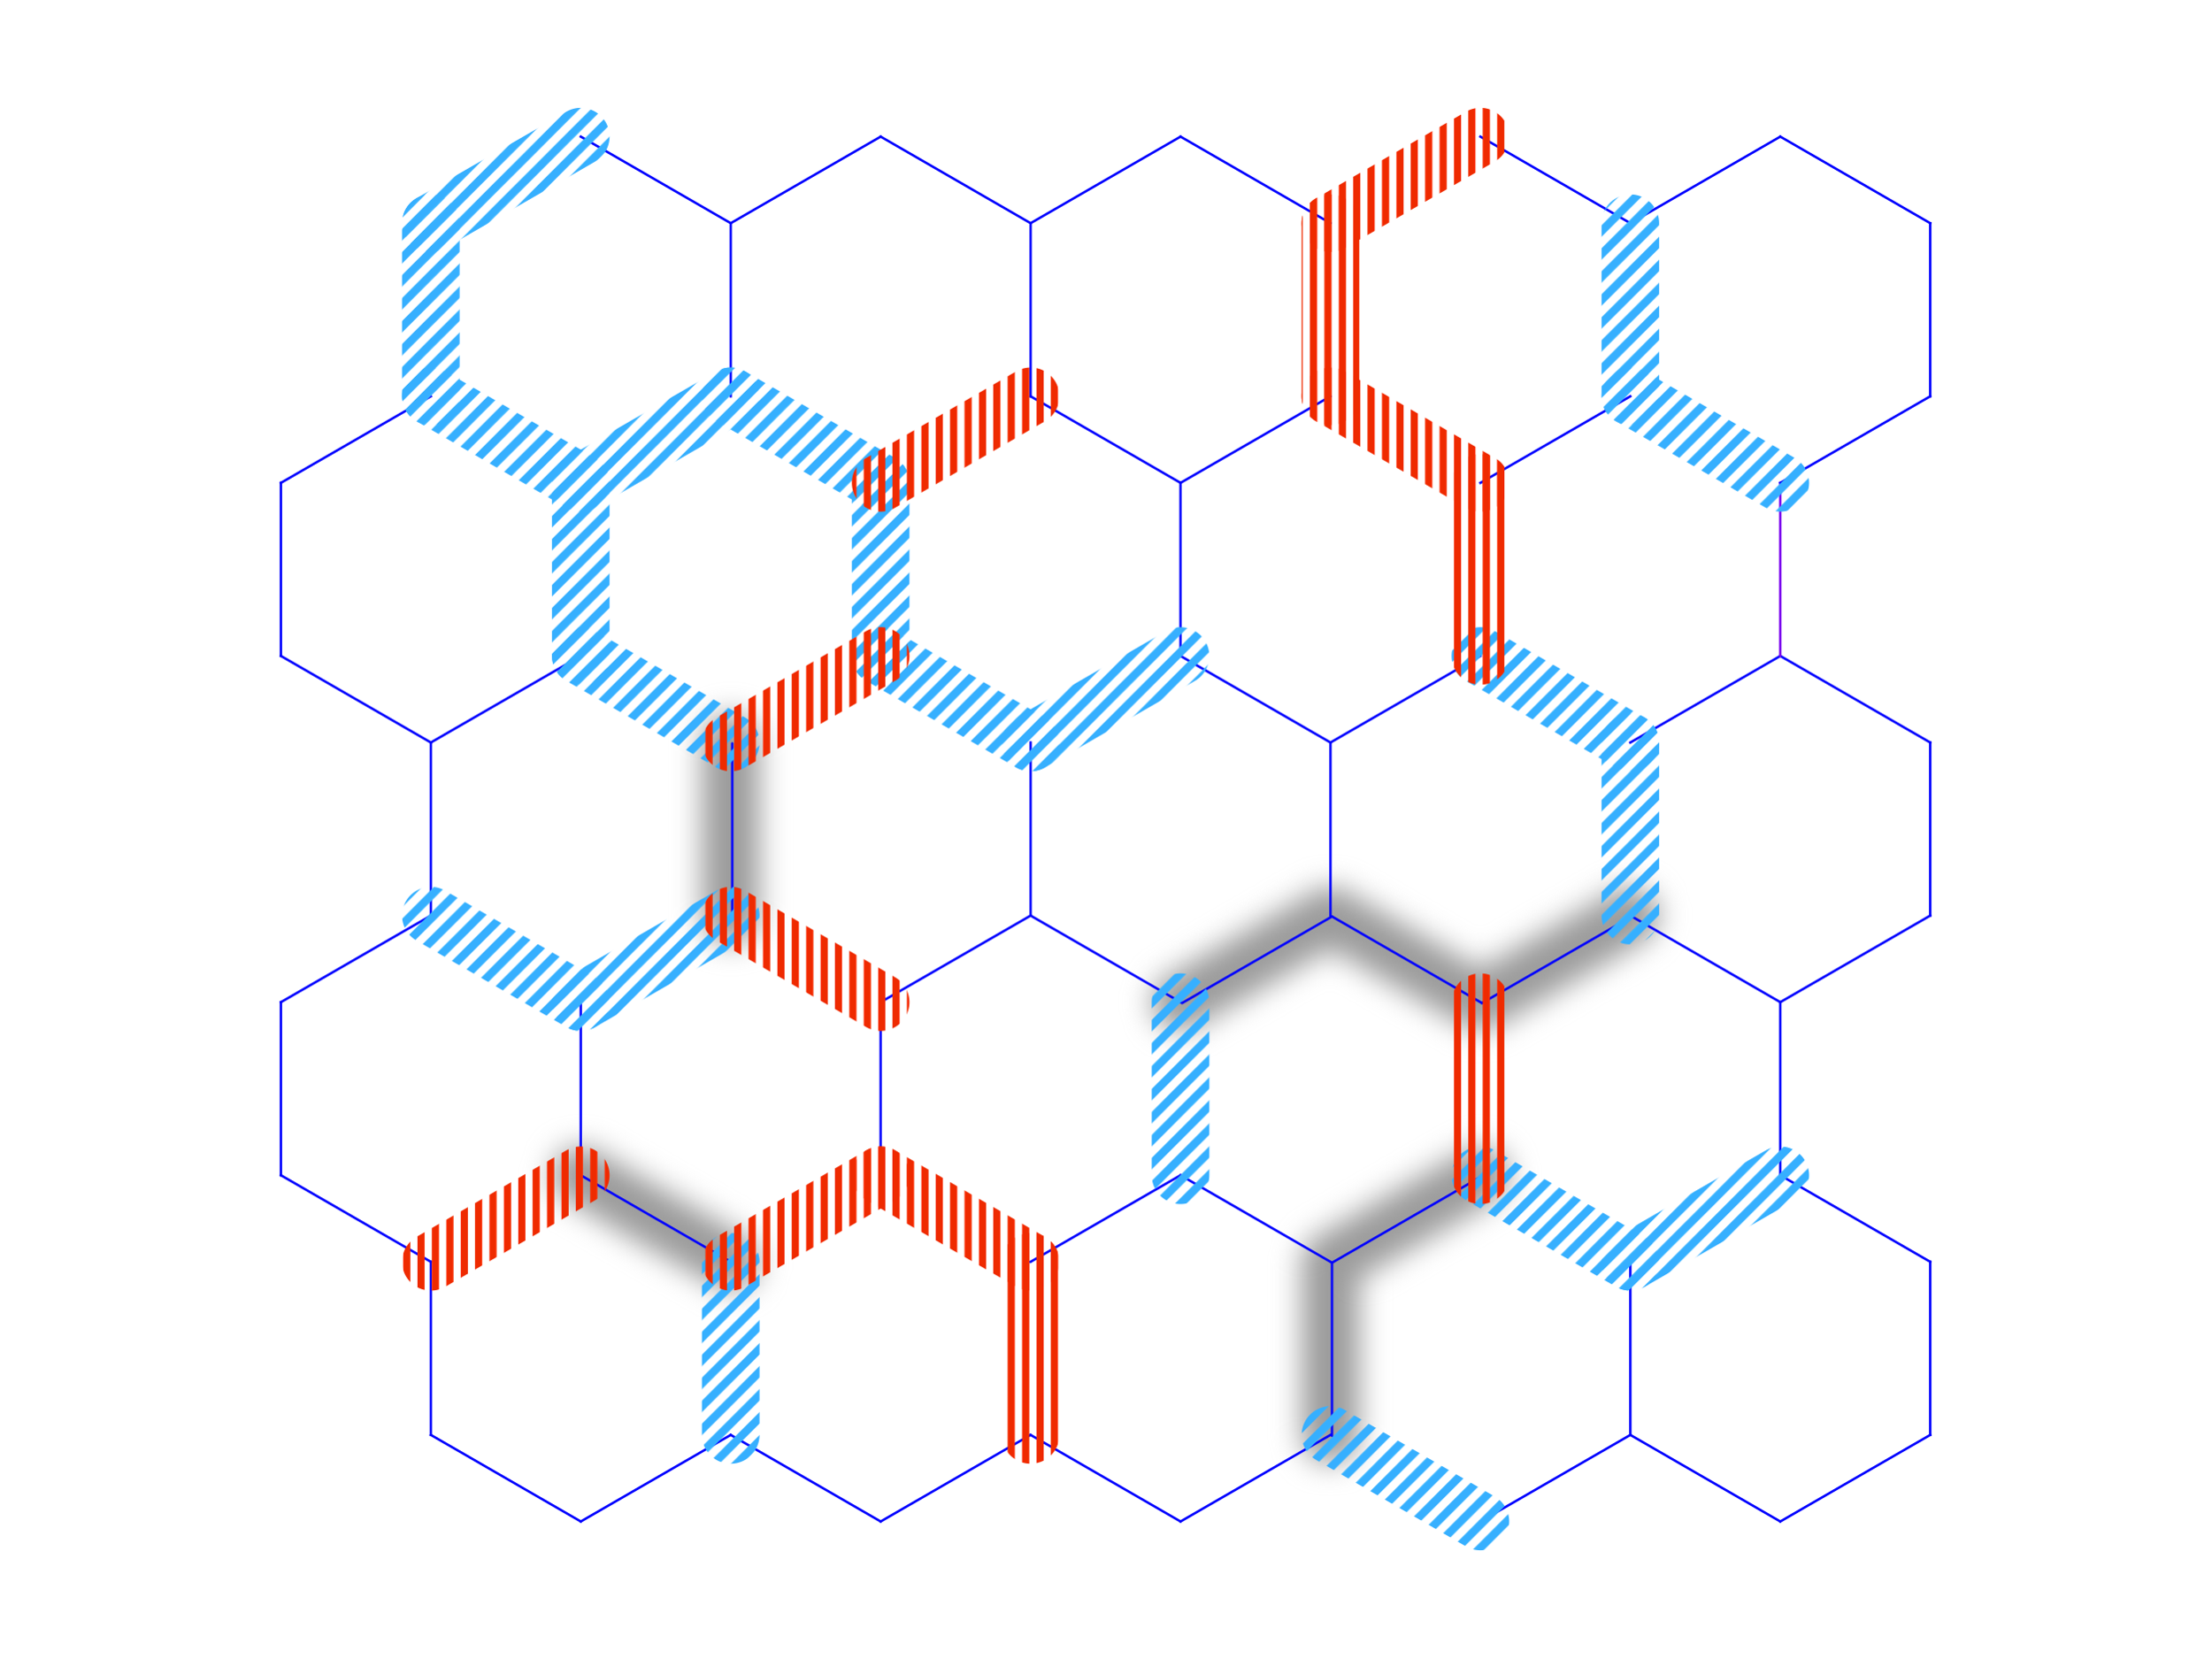
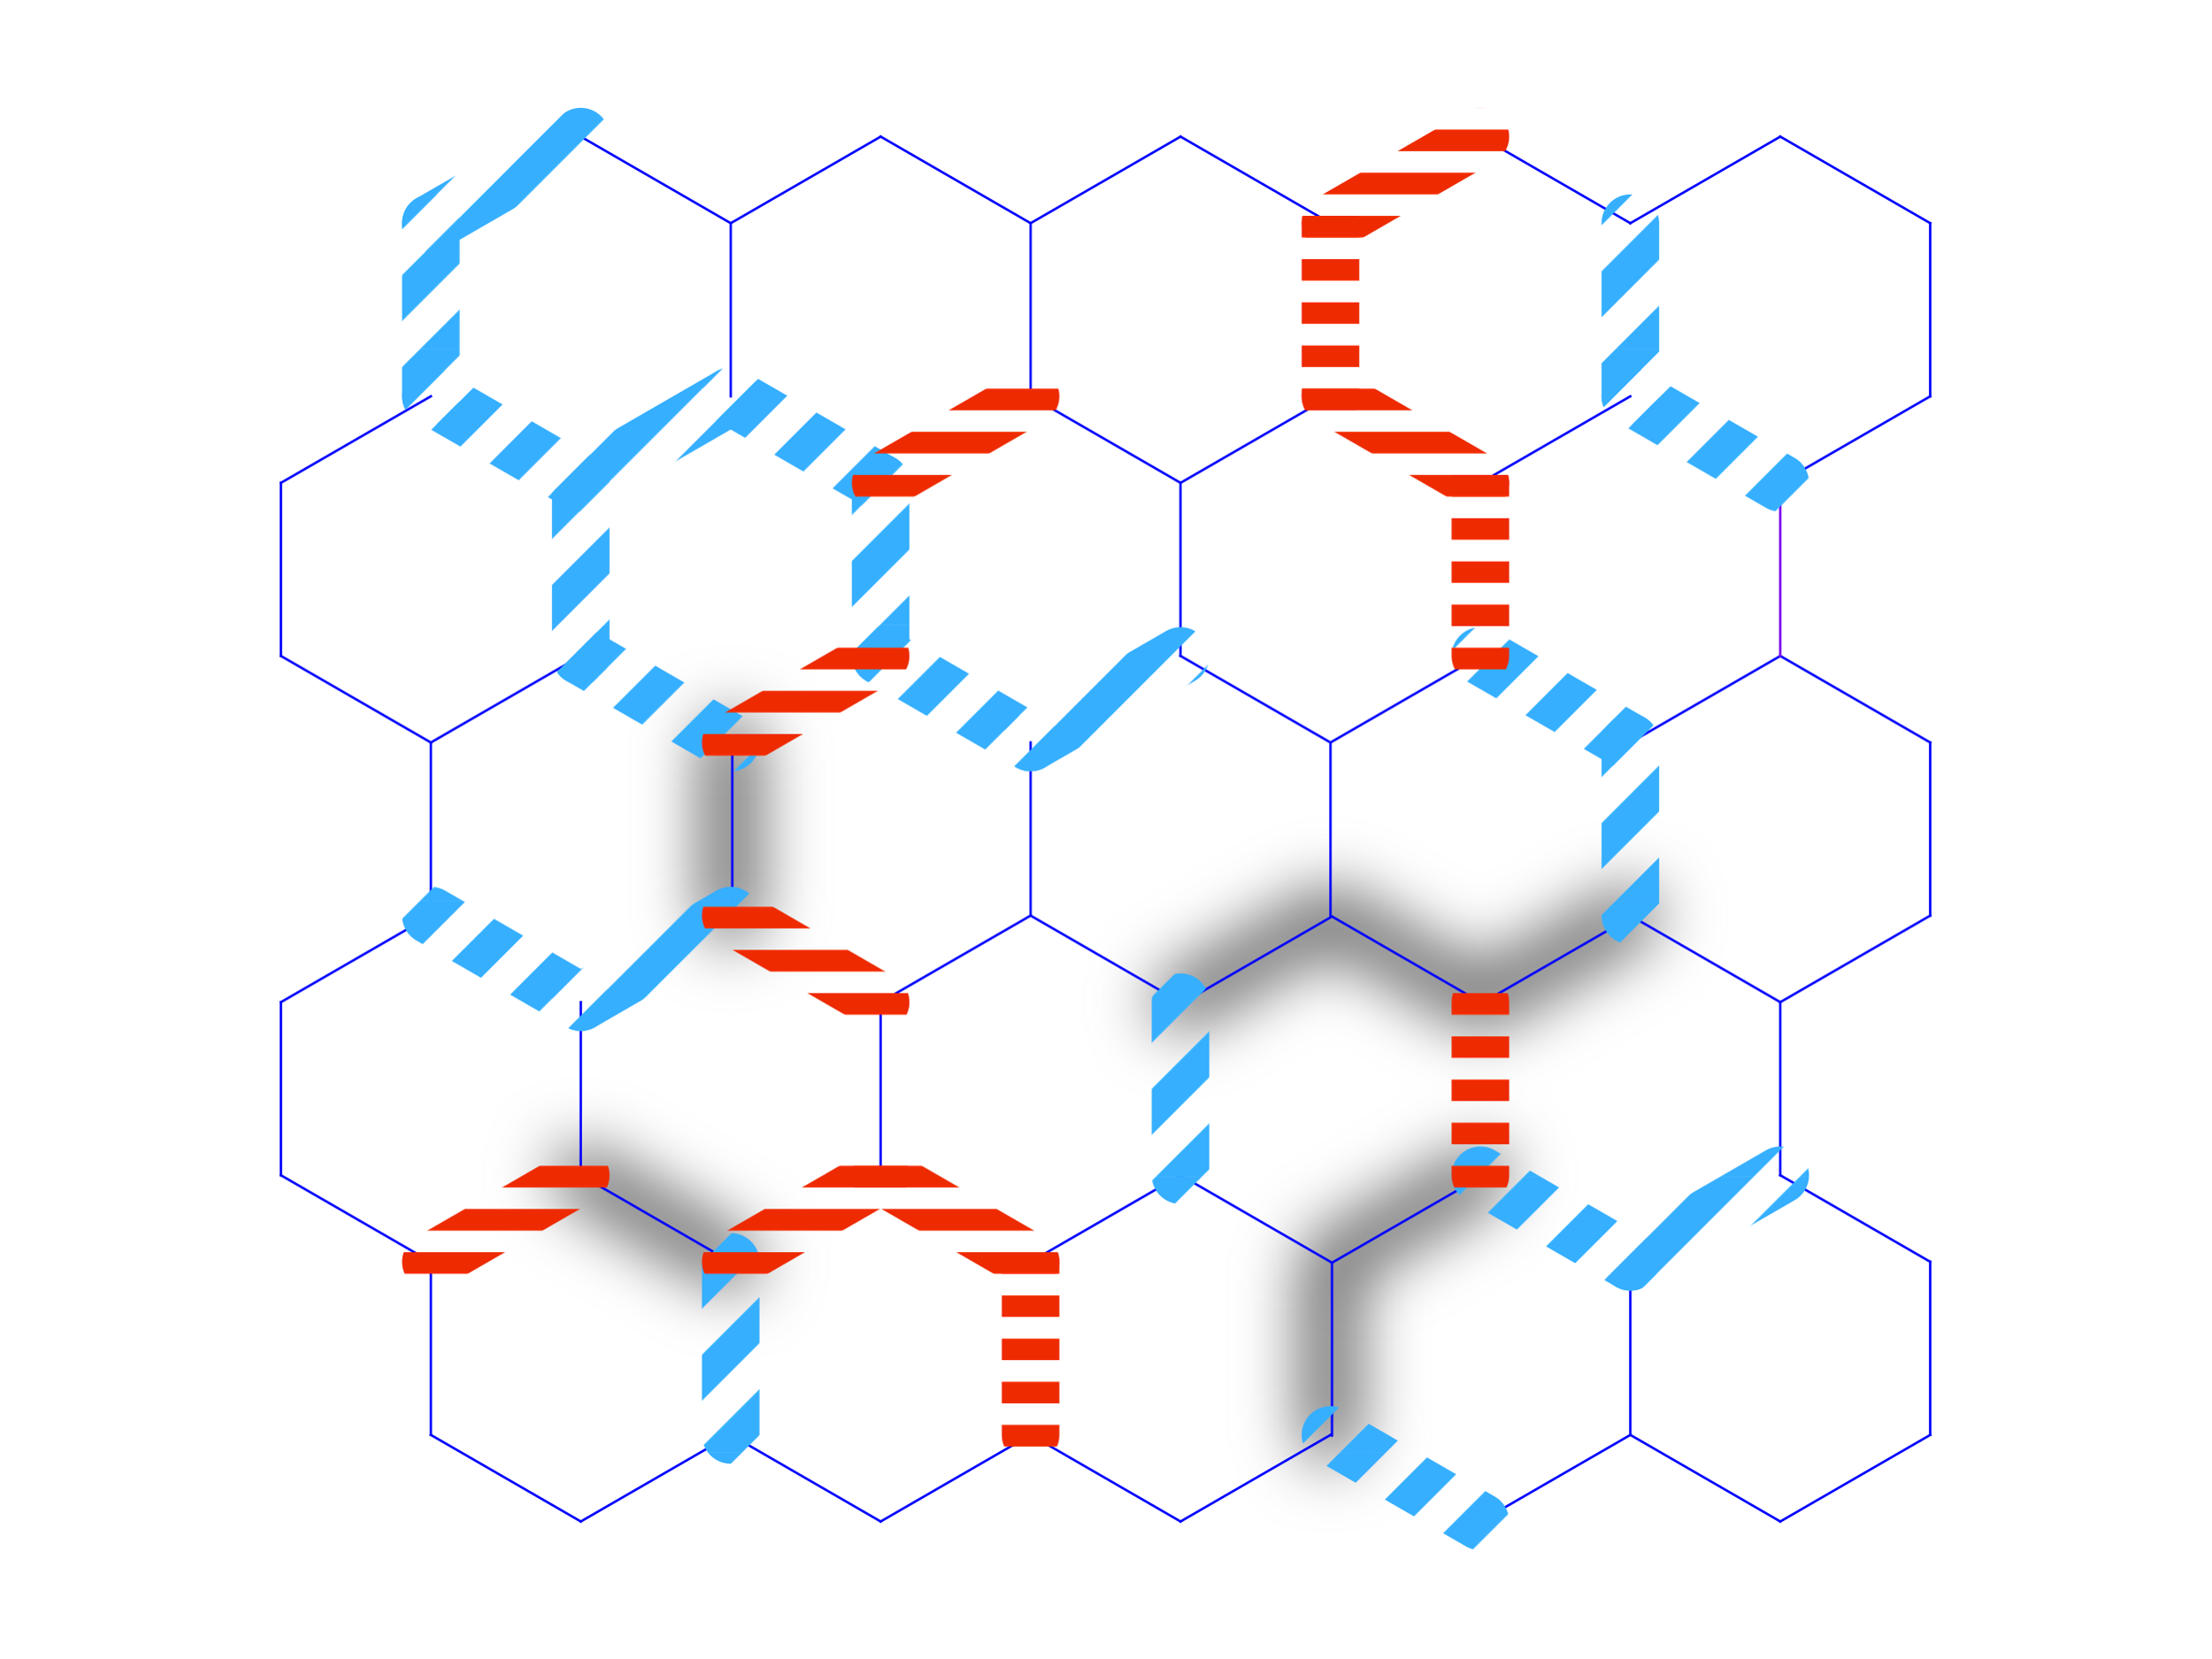
<svg xmlns="http://www.w3.org/2000/svg" xmlns:xlink="http://www.w3.org/1999/xlink" width="460.8pt" height="345.6pt" viewBox="0 0 460.8 345.6" version="1.1" id="svg97">
  <defs id="defs1">
-     <pattern xlink:href="#Strips1_1" preserveAspectRatio="xMidYMid" id="pattern188" patternTransform="scale(1.5)" x="0" y="0" />
+     <pattern xlink:href="#Strips1_1" preserveAspectRatio="xMidYMid" id="pattern188" patternTransform="matrix(0,4.5,-4.5,0,0,0)" x="0" y="0" />
    <pattern patternUnits="userSpaceOnUse" width="2" height="10" patternTransform="translate(0,0) scale(2,2)" preserveAspectRatio="xMidYMid" id="Strips1_1" style="fill:#ee2b00">
      <rect style="stroke:none" x="0" y="-0.5" width="1" height="11" id="rect134" />
    </pattern>
-     <pattern xlink:href="#pattern162" preserveAspectRatio="xMidYMid" id="pattern185" patternTransform="matrix(0.05,0,0,0.05,-190.425,5.674916)" x="0" y="0" />
+     <pattern xlink:href="#pattern162" preserveAspectRatio="xMidYMid" id="pattern185" patternTransform="matrix(0.2,0,0,0.2,-190.425,5.674916)" x="0" y="0" />
    <pattern xlink:href="#pattern162" preserveAspectRatio="xMidYMid" id="pattern163" patternTransform="matrix(0.0731908,0,0,0.0731908,-142.8187,4.256187)" />
    <marker style="overflow:visible" id="DartArrow" refX="0" refY="0" orient="auto-start-reverse" markerWidth="1" markerHeight="1" viewBox="0 0 1 1" preserveAspectRatio="xMidYMid">
      <path style="fill:context-stroke;fill-rule:evenodd;stroke:none" d="M 0,0 5,-5 -12.5,0 5,5 Z" transform="scale(-0.5)" id="path102" />
    </marker>
    <marker style="overflow:visible" id="marker101" refX="0" refY="0" orient="auto-start-reverse" markerWidth="1" markerHeight="1" viewBox="0 0 1 1" preserveAspectRatio="xMidYMid">
      <path transform="scale(0.5)" style="fill:context-fill;fill-rule:evenodd;stroke:context-stroke;stroke-width:2" d="M 5.77,0 -2.88,5 V -5 Z" id="path101" />
    </marker>
    <marker style="overflow:visible" id="ColoredTriangle" refX="0" refY="0" orient="auto-start-reverse" markerWidth="1" markerHeight="1" viewBox="0 0 1 1" preserveAspectRatio="xMidYMid">
      <path transform="scale(0.5)" style="fill:context-fill;fill-rule:evenodd;stroke:context-stroke;stroke-width:2" d="M 5.77,0 -2.88,5 V -5 Z" id="path100" />
    </marker>
    <marker style="overflow:visible" id="ArrowTriangleStylized" refX="0" refY="0" orient="auto-start-reverse" markerWidth="1" markerHeight="1" viewBox="0 0 1 1" preserveAspectRatio="xMidYMid">
      <path transform="scale(0.5)" style="fill:context-stroke;fill-rule:evenodd;stroke:context-stroke;stroke-width:1pt" d="m 6,0 c -3,1 -7,3 -9,5 0,0 0,-4 2,-5 -2,-1 -2,-5 -2,-5 2,2 6,4 9,5 z" id="path99" />
    </marker>
    <marker style="overflow:visible" id="Legs" refX="0" refY="0" orient="auto-start-reverse" markerWidth="1" markerHeight="1" viewBox="0 0 1 1" preserveAspectRatio="xMidYMid">
      <g transform="scale(-0.7)" id="g41">
        <g transform="matrix(0,-1,-1,0,20.70862,21.31391)" id="g39">
          <path style="fill:none;fill-opacity:0.75;fill-rule:evenodd;stroke:context-stroke;stroke-width:1pt" d="m 21.221,20.675 c -6.91,4.721 -2.455,6.607 -5.841,13.443" id="path1" />
          <path style="fill:none;fill-opacity:0.75;fill-rule:evenodd;stroke:context-stroke;stroke-width:1pt" d="m 21.398,20.548 c -1.361,8.348 3.536,8.77 4.505,13.825" id="path2" />
        </g>
        <path style="fill:context-stroke;fill-rule:evenodd;stroke-width:1pt" d="m -14.09,-6.732 -0.922,4.043 3.963,-1.223 z" id="path87" />
        <path style="fill:context-stroke;fill-rule:evenodd;stroke-width:1pt" d="m -15.216,4.557 1.874,3.7 2.267,-3.473 z" id="path98" />
      </g>
    </marker>
    <style type="text/css" id="style1">*{stroke-linejoin: round; stroke-linecap: butt}</style>
    <clipPath id="pdbf9a2d3a2-9">
      <rect x="41.351" y="14.04" width="378.098" height="317.52" id="rect97-4" />
    </clipPath>
    <clipPath id="clipPath1">
      <rect x="41.351" y="14.04" width="378.098" height="317.52" id="rect1" />
    </clipPath>
    <clipPath id="clipPath2">
      <rect x="41.351" y="14.04" width="378.098" height="317.52" id="rect2" />
    </clipPath>
    <clipPath id="clipPath3">
      <rect x="41.351" y="14.04" width="378.098" height="317.52" id="rect3" />
    </clipPath>
    <clipPath id="clipPath4">
      <rect x="41.351" y="14.04" width="378.098" height="317.52" id="rect4" />
    </clipPath>
    <clipPath id="clipPath5">
      <rect x="41.351" y="14.04" width="378.098" height="317.52" id="rect5" />
    </clipPath>
    <clipPath id="clipPath6">
      <rect x="41.351" y="14.04" width="378.098" height="317.52" id="rect6" />
    </clipPath>
    <pattern patternUnits="userSpaceOnUse" width="287.529" height="287.529" patternTransform="translate(-190.425,5.674916)" preserveAspectRatio="xMidYMid" id="pattern162" style="fill:#36afff">
      <path id="rect160" style="stroke:none;stroke-width:0.5;stroke-linecap:round" d="m 11.35,34.995 h 35.941 l -35.941,35.941 z m 71.882,35.941 H 47.291 l 35.941,-35.941 z m 0,-35.941 h 35.941 l -35.941,35.941 z m 71.882,35.941 h -35.941 l 35.941,-35.941 z m 0,-35.941 h 35.941 l -35.941,35.941 z m 71.882,35.941 h -35.941 l 35.941,-35.941 z M 47.291,106.878 H 11.35 L 47.291,70.936 Z m 0,-35.941 H 83.232 L 47.291,106.878 Z M 119.173,106.878 H 83.232 L 119.173,70.936 Z m 0,-35.941 h 35.941 L 119.173,106.878 Z m 71.882,35.941 h -35.941 l 35.941,-35.941 z m 0,-35.941 h 35.941 L 191.056,106.878 Z M 11.35,106.878 h 35.941 l -35.941,35.941 z m 71.882,35.941 H 47.291 L 83.232,106.878 Z m 0,-35.941 h 35.941 l -35.941,35.941 z m 71.882,35.941 h -35.941 l 35.941,-35.941 z m 0,-35.941 h 35.941 l -35.941,35.941 z m 71.882,35.941 H 191.056 L 226.997,106.878 Z M 47.291,178.76 H 11.35 l 35.941,-35.941 z m 0,-35.941 h 35.941 l -35.941,35.941 z m 71.882,35.941 H 83.232 l 35.941,-35.941 z m 0,-35.941 h 35.941 l -35.941,35.941 z m 71.882,35.941 h -35.941 l 35.941,-35.941 z m 0,-35.941 h 35.941 l -35.941,35.941 z M 11.35,178.76 h 35.941 l -35.941,35.941 z m 71.882,35.941 H 47.291 l 35.941,-35.941 z m 0,-35.941 h 35.941 l -35.941,35.941 z m 71.882,35.941 h -35.941 l 35.941,-35.941 z m 0,-35.941 h 35.941 l -35.941,35.941 z m 71.882,35.941 h -35.941 l 35.941,-35.941 z M 47.291,250.642 H 11.35 l 35.941,-35.941 z m 0,-35.941 h 35.941 l -35.941,35.941 z m 71.882,35.941 H 83.232 l 35.941,-35.941 z m 0,-35.941 h 35.941 l -35.941,35.941 z m 71.882,35.941 h -35.941 l 35.941,-35.941 z m 0,-35.941 h 35.941 l -35.941,35.941 z" transform="matrix(1.333333,0,0,1.333333,-15.13311,-46.66042)" />
    </pattern>
-     <filter style="color-interpolation-filters:sRGB" id="filter188" x="-0.06" y="-0.09" width="1.119" height="1.181">
-       <feGaussianBlur stdDeviation="2.941" id="feGaussianBlur188" />
+     <filter style="color-interpolation-filters:sRGB" id="filter188" x="-0.1" y="-0.152" width="1.2" height="1.303">
+       <feGaussianBlur stdDeviation="6.617" id="feGaussianBlur188" />
    </filter>
  </defs>
  <defs id="defs97">
    <clipPath id="pdbf9a2d3a2">
      <rect x="41.351" y="14.04" width="378.098" height="317.52" id="rect97" />
    </clipPath>
  </defs>
  <g id="layer2" style="stroke:#f500b3;stroke-opacity:0.171">
-     <g id="g188" style="filter:url(#filter188);stroke:#9b9b9b;stroke-opacity:1">
-       <path d="M 277.272,299.086 V 263.005" clip-path="url(#pdbf9a2d3a2)" style="fill:none;stroke:#9b9b9b;stroke-width:12;stroke-linecap:round;stroke-dasharray:none;stroke-opacity:1" id="path16" />
-       <path d="M 152.281,263.005 121.033,244.964" clip-path="url(#pdbf9a2d3a2)" style="fill:none;stroke:#9b9b9b;stroke-width:12;stroke-linecap:round;stroke-dasharray:none;stroke-opacity:1" id="path20" />
-       <path d="m 277.272,263.005 31.248,-18.041" clip-path="url(#pdbf9a2d3a2)" style="fill:none;stroke:#9b9b9b;stroke-width:12;stroke-linecap:round;stroke-dasharray:none;stroke-opacity:1" id="path28" />
-       <path d="m 246.024,208.882 31.248,-18.041" clip-path="url(#pdbf9a2d3a2)" style="fill:#000000;fill-opacity:1;stroke:#9b9b9b;stroke-width:12;stroke-linecap:round;stroke-dasharray:none;stroke-opacity:1" id="path39" />
-       <path d="M 308.519,208.882 339.767,190.841" clip-path="url(#pdbf9a2d3a2)" style="fill:#000000;fill-opacity:1;stroke:#9b9b9b;stroke-width:12;stroke-linecap:round;stroke-dasharray:none;stroke-opacity:1" id="path40" />
-       <path d="M 308.519,208.882 277.272,190.841" clip-path="url(#pdbf9a2d3a2)" style="fill:#000000;fill-opacity:1;stroke:#9b9b9b;stroke-width:12;stroke-linecap:round;stroke-dasharray:none;stroke-opacity:1" id="path45" />
-       <path d="M 152.281,190.841 V 154.759" clip-path="url(#pdbf9a2d3a2)" style="fill:none;stroke:#9b9b9b;stroke-width:12;stroke-linecap:round;stroke-dasharray:none;stroke-opacity:1" id="path48" />
+     <g id="g188" style="filter:url(#filter188);stroke:#686868;stroke-opacity:1">
+       <path d="M 277.272,299.086 V 263.005" clip-path="url(#pdbf9a2d3a2)" style="fill:none;stroke:#686868;stroke-width:12;stroke-linecap:round;stroke-dasharray:none;stroke-opacity:1" id="path16" />
+       <path d="M 152.281,263.005 121.033,244.964" clip-path="url(#pdbf9a2d3a2)" style="fill:none;stroke:#686868;stroke-width:12;stroke-linecap:round;stroke-dasharray:none;stroke-opacity:1" id="path20" />
+       <path d="m 277.272,263.005 31.248,-18.041" clip-path="url(#pdbf9a2d3a2)" style="fill:none;stroke:#686868;stroke-width:12;stroke-linecap:round;stroke-dasharray:none;stroke-opacity:1" id="path28" />
+       <path d="m 246.024,208.882 31.248,-18.041" clip-path="url(#pdbf9a2d3a2)" style="fill:#000000;fill-opacity:1;stroke:#686868;stroke-width:12;stroke-linecap:round;stroke-dasharray:none;stroke-opacity:1" id="path39" />
+       <path d="M 308.519,208.882 339.767,190.841" clip-path="url(#pdbf9a2d3a2)" style="fill:#000000;fill-opacity:1;stroke:#686868;stroke-width:12;stroke-linecap:round;stroke-dasharray:none;stroke-opacity:1" id="path40" />
+       <path d="M 308.519,208.882 277.272,190.841" clip-path="url(#pdbf9a2d3a2)" style="fill:#000000;fill-opacity:1;stroke:#686868;stroke-width:12;stroke-linecap:round;stroke-dasharray:none;stroke-opacity:1" id="path45" />
+       <path d="M 152.281,190.841 V 154.759" clip-path="url(#pdbf9a2d3a2)" style="fill:none;stroke:#686868;stroke-width:12;stroke-linecap:round;stroke-dasharray:none;stroke-opacity:1" id="path48" />
    </g>
  </g>
  <g id="layer7">
    <g id="line2d_2">
      <path d="M 121.033 317.127  L 152.281 299.086  " clip-path="url(#pdbf9a2d3a2)" style="fill: none; stroke: #0000ff; stroke-width: 0.5; stroke-linecap: square" id="path3" />
    </g>
    <g id="line2d_3">
      <path d="M 183.528 317.127  L 214.776 299.086  " clip-path="url(#pdbf9a2d3a2)" style="fill: none; stroke: #0000ff; stroke-width: 0.5; stroke-linecap: square" id="path4" />
    </g>
    <g id="line2d_4">
      <path d="M 246.024 317.127  L 277.272 299.086  " clip-path="url(#pdbf9a2d3a2)" style="fill: none; stroke: #0000ff; stroke-width: 0.5; stroke-linecap: square" id="path5" />
    </g>
    <g id="line2d_5">
      <path d="M 308.519 317.127  L 339.767 299.086  " clip-path="url(#pdbf9a2d3a2)" style="fill: none; stroke: #0000ff; stroke-width: 0.5; stroke-linecap: square" id="path6" />
    </g>
    <g id="line2d_6">
      <path d="M 371.015 317.127  L 402.263 299.086  " clip-path="url(#pdbf9a2d3a2)" style="fill: none; stroke: #0000ff; stroke-width: 0.5; stroke-linecap: square" id="path7" />
    </g>
    <g id="line2d_7">
      <path d="M 121.033 317.127  L 89.785 299.086  " clip-path="url(#pdbf9a2d3a2)" style="fill: none; stroke: #0000ff; stroke-width: 0.5; stroke-linecap: square" id="path8" />
    </g>
    <g id="line2d_8">
      <path d="M 183.528 317.127  L 152.281 299.086  " clip-path="url(#pdbf9a2d3a2)" style="fill: none; stroke: #0000ff; stroke-width: 0.5; stroke-linecap: square" id="path9" />
    </g>
    <g id="line2d_9">
      <path d="M 246.024 317.127  L 214.776 299.086  " clip-path="url(#pdbf9a2d3a2)" style="fill: none; stroke: #0000ff; stroke-width: 0.5; stroke-linecap: square" id="path10" />
    </g>
    <g id="line2d_11">
      <path d="M 371.015 317.127  L 339.767 299.086  " clip-path="url(#pdbf9a2d3a2)" style="fill: none; stroke: #0000ff; stroke-width: 0.5; stroke-linecap: square" id="path12" />
    </g>
    <g id="line2d_12">
      <path d="M 89.785 299.086  L 89.785 263.005  " clip-path="url(#pdbf9a2d3a2)" style="fill: none; stroke: #0000ff; stroke-width: 0.5; stroke-linecap: square" id="path13" />
    </g>
    <g id="line2d_16">
      <path d="M 339.767 299.086  L 339.767 263.005  " clip-path="url(#pdbf9a2d3a2)" style="fill: none; stroke: #0000ff; stroke-width: 0.5; stroke-linecap: square" id="path17" />
    </g>
    <g id="line2d_17">
      <path d="M 402.263 299.086  L 402.263 263.005  " clip-path="url(#pdbf9a2d3a2)" style="fill: none; stroke: #0000ff; stroke-width: 0.5; stroke-linecap: square" id="path18" />
    </g>
    <g id="line2d_18">
      <path d="M 89.785 263.005  L 58.537 244.964  " clip-path="url(#pdbf9a2d3a2)" style="fill: none; stroke: #0000ff; stroke-width: 0.5; stroke-linecap: square" id="path19" />
    </g>
    <g id="line2d_21">
      <path d="M 277.272 263.005  L 246.024 244.964  " clip-path="url(#pdbf9a2d3a2)" style="fill: none; stroke: #0000ff; stroke-width: 0.5; stroke-linecap: square" id="path22" />
    </g>
    <g id="line2d_23">
      <path d="M 402.263 263.005  L 371.015 244.964  " clip-path="url(#pdbf9a2d3a2)" style="fill: none; stroke: #0000ff; stroke-width: 0.5; stroke-linecap: square" id="path24" />
    </g>
    <g id="line2d_26">
      <path d="M 214.776 263.005  L 246.024 244.964  " clip-path="url(#pdbf9a2d3a2)" style="fill: none; stroke: #0000ff; stroke-width: 0.5; stroke-linecap: square" id="path27" />
    </g>
    <g id="line2d_29">
      <path d="M 58.537 244.964  L 58.537 208.882  " clip-path="url(#pdbf9a2d3a2)" style="fill: none; stroke: #0000ff; stroke-width: 0.5; stroke-linecap: square" id="path30" />
    </g>
    <g id="line2d_30">
      <path d="M 121.033 244.964  L 121.033 208.882  " clip-path="url(#pdbf9a2d3a2)" style="fill: none; stroke: #0000ff; stroke-width: 0.5; stroke-linecap: square" id="path31" />
    </g>
    <g id="line2d_31">
      <path d="M 183.528 244.964  L 183.528 208.882  " clip-path="url(#pdbf9a2d3a2)" style="fill: none; stroke: #0000ff; stroke-width: 0.5; stroke-linecap: square" id="path32" />
    </g>
    <g id="line2d_34">
      <path d="M 371.015 244.964  L 371.015 208.882  " clip-path="url(#pdbf9a2d3a2)" style="fill: none; stroke: #0000ff; stroke-width: 0.5; stroke-linecap: square" id="path35" />
    </g>
    <g id="line2d_35">
      <path d="M 58.537 208.882  L 89.785 190.841  " clip-path="url(#pdbf9a2d3a2)" style="fill: none; stroke: #0000ff; stroke-width: 0.5; stroke-linecap: square" id="path36" />
    </g>
    <g id="line2d_37">
      <path d="M 183.528 208.882  L 214.776 190.841  " clip-path="url(#pdbf9a2d3a2)" style="fill: none; stroke: #0000ff; stroke-width: 0.5; stroke-linecap: square" id="path38" />
    </g>
    <g id="line2d_40">
      <path d="M 371.015 208.882  L 402.263 190.841  " clip-path="url(#pdbf9a2d3a2)" style="fill: none; stroke: #0000ff; stroke-width: 0.5; stroke-linecap: square" id="path41" />
    </g>
    <g id="line2d_43">
      <path d="M 246.024 208.882  L 214.776 190.841  " clip-path="url(#pdbf9a2d3a2)" style="fill: none; stroke: #0000ff; stroke-width: 0.5; stroke-linecap: square" id="path44" />
    </g>
    <g id="line2d_45">
      <path d="M 371.015,208.882 339.767,190.841" clip-path="url(#pdbf9a2d3a2)" style="fill:none;stroke:#0000ff;stroke-width:0.5;stroke-linecap:square" id="path46" />
    </g>
    <g id="line2d_46">
      <path d="M 89.785 190.841  L 89.785 154.759  " clip-path="url(#pdbf9a2d3a2)" style="fill: none; stroke: #0000ff; stroke-width: 0.5; stroke-linecap: square" id="path47" />
    </g>
    <g id="line2d_48">
      <path d="M 214.776 190.841  L 214.776 154.759  " clip-path="url(#pdbf9a2d3a2)" style="fill: none; stroke: #0000ff; stroke-width: 0.5; stroke-linecap: square" id="path49" />
    </g>
    <g id="line2d_49">
      <path d="M 277.272 190.841  L 277.272 154.759  " clip-path="url(#pdbf9a2d3a2)" style="fill: none; stroke: #0000ff; stroke-width: 0.5; stroke-linecap: square" id="path50" />
    </g>
    <g id="line2d_51">
      <path d="M 402.263 190.841  L 402.263 154.759  " clip-path="url(#pdbf9a2d3a2)" style="fill: none; stroke: #0000ff; stroke-width: 0.5; stroke-linecap: square" id="path52" />
    </g>
    <g id="line2d_52">
      <path d="M 89.785 154.759  L 58.537 136.718  " clip-path="url(#pdbf9a2d3a2)" style="fill: none; stroke: #0000ff; stroke-width: 0.5; stroke-linecap: square" id="path53" />
    </g>
    <g id="line2d_55">
      <path d="M 277.272 154.759  L 246.024 136.718  " clip-path="url(#pdbf9a2d3a2)" style="fill: none; stroke: #0000ff; stroke-width: 0.5; stroke-linecap: square" id="path56" />
    </g>
    <g id="line2d_57">
      <path d="M 402.263 154.759  L 371.015 136.718  " clip-path="url(#pdbf9a2d3a2)" style="fill: none; stroke: #0000ff; stroke-width: 0.5; stroke-linecap: square" id="path58" />
    </g>
    <g id="line2d_58">
      <path d="M 89.785 154.759  L 121.033 136.718  " clip-path="url(#pdbf9a2d3a2)" style="fill: none; stroke: #0000ff; stroke-width: 0.5; stroke-linecap: square" id="path59" />
    </g>
    <g id="line2d_61">
      <path d="M 277.272 154.759  L 308.519 136.718  " clip-path="url(#pdbf9a2d3a2)" style="fill: none; stroke: #0000ff; stroke-width: 0.5; stroke-linecap: square" id="path62" />
    </g>
    <g id="line2d_62">
      <path d="M 339.767 154.759  L 371.015 136.718  " clip-path="url(#pdbf9a2d3a2)" style="fill: none; stroke: #0000ff; stroke-width: 0.5; stroke-linecap: square" id="path63" />
    </g>
    <g id="line2d_63">
      <path d="M 58.537 136.718  L 58.537 100.636  " clip-path="url(#pdbf9a2d3a2)" style="fill: none; stroke: #0000ff; stroke-width: 0.5; stroke-linecap: square" id="path64" />
    </g>
    <g id="line2d_66">
      <path d="M 246.024 136.718  L 246.024 100.636  " clip-path="url(#pdbf9a2d3a2)" style="fill: none; stroke: #0000ff; stroke-width: 0.5; stroke-linecap: square" id="path67" />
    </g>
    <g id="line2d_68" style="stroke:#7a00ee;stroke-opacity:1">
      <path d="M 371.015 136.718  L 371.015 100.636  " clip-path="url(#pdbf9a2d3a2)" style="fill:none;stroke:#7a00ee;stroke-width:0.5;stroke-linecap:square;stroke-opacity:1" id="path69" />
    </g>
    <g id="line2d_69">
      <path d="M 58.537 100.636  L 89.785 82.595  " clip-path="url(#pdbf9a2d3a2)" style="fill: none; stroke: #0000ff; stroke-width: 0.5; stroke-linecap: square" id="path70" />
    </g>
    <g id="line2d_72">
      <path d="M 246.024 100.636  L 277.272 82.595  " clip-path="url(#pdbf9a2d3a2)" style="fill: none; stroke: #0000ff; stroke-width: 0.5; stroke-linecap: square" id="path73" />
    </g>
    <g id="line2d_73">
      <path d="M 308.519 100.636  L 339.767 82.595  " clip-path="url(#pdbf9a2d3a2)" style="fill: none; stroke: #0000ff; stroke-width: 0.5; stroke-linecap: square" id="path74" />
    </g>
    <g id="line2d_74">
      <path d="M 371.015 100.636  L 402.263 82.595  " clip-path="url(#pdbf9a2d3a2)" style="fill: none; stroke: #0000ff; stroke-width: 0.5; stroke-linecap: square" id="path75" />
    </g>
    <g id="line2d_77">
      <path d="M 246.024 100.636  L 214.776 82.595  " clip-path="url(#pdbf9a2d3a2)" style="fill: none; stroke: #0000ff; stroke-width: 0.5; stroke-linecap: square" id="path78" />
    </g>
    <g id="line2d_81">
      <path d="M 152.281 82.595  L 152.281 46.514  " clip-path="url(#pdbf9a2d3a2)" style="fill: none; stroke: #0000ff; stroke-width: 0.5; stroke-linecap: square" id="path82" />
    </g>
    <g id="line2d_82">
      <path d="M 214.776 82.595  L 214.776 46.514  " clip-path="url(#pdbf9a2d3a2)" style="fill: none; stroke: #0000ff; stroke-width: 0.5; stroke-linecap: square" id="path83" />
    </g>
    <g id="line2d_85" style="stroke:#0000ff;stroke-opacity:1">
      <path d="M 402.263 82.595  L 402.263 46.514  " clip-path="url(#pdbf9a2d3a2)" style="fill:none;stroke:#0000ff;stroke-width:0.5;stroke-linecap:square;stroke-opacity:1" id="path86" />
    </g>
    <g id="line2d_87">
      <path d="M 152.281 46.514  L 121.033 28.473  " clip-path="url(#pdbf9a2d3a2)" style="fill: none; stroke: #0000ff; stroke-width: 0.5; stroke-linecap: square" id="path88" />
    </g>
    <g id="line2d_88">
      <path d="M 214.776 46.514  L 183.528 28.473  " clip-path="url(#pdbf9a2d3a2)" style="fill: none; stroke: #0000ff; stroke-width: 0.5; stroke-linecap: square" id="path89" />
    </g>
    <g id="line2d_89">
      <path d="M 277.272 46.514  L 246.024 28.473  " clip-path="url(#pdbf9a2d3a2)" style="fill: none; stroke: #0000ff; stroke-width: 0.5; stroke-linecap: square" id="path90" />
    </g>
    <g id="line2d_90">
      <path d="M 339.767 46.514  L 308.519 28.473  " clip-path="url(#pdbf9a2d3a2)" style="fill: none; stroke: #0000ff; stroke-width: 0.5; stroke-linecap: square" id="path91" />
    </g>
    <g id="line2d_91">
      <path d="M 402.263 46.514  L 371.015 28.473  " clip-path="url(#pdbf9a2d3a2)" style="fill: none; stroke: #0000ff; stroke-width: 0.5; stroke-linecap: square" id="path92" />
    </g>
    <g id="line2d_93">
      <path d="M 152.281 46.514  L 183.528 28.473  " clip-path="url(#pdbf9a2d3a2)" style="fill: none; stroke: #0000ff; stroke-width: 0.5; stroke-linecap: square" id="path94" />
    </g>
    <g id="line2d_94">
      <path d="M 214.776 46.514  L 246.024 28.473  " clip-path="url(#pdbf9a2d3a2)" style="fill: none; stroke: #0000ff; stroke-width: 0.5; stroke-linecap: square" id="path95" />
    </g>
    <g id="line2d_96">
      <path d="M 339.767 46.514  L 371.015 28.473  " clip-path="url(#pdbf9a2d3a2)" style="fill: none; stroke: #0000ff; stroke-width: 0.5; stroke-linecap: square" id="path97" />
    </g>
  </g>
  <g id="layer3">
    <path d="M 277.272,299.086 V 263.005" clip-path="url(#pdbf9a2d3a2-9)" style="fill:none;stroke:#0000ff;stroke-width:0.5;stroke-linecap:round;stroke-linejoin:round;stroke-dasharray:none;stroke-opacity:1" id="path16-2" transform="translate(0.3222,0.18791)" />
    <path d="M 152.281,263.005 121.033,244.964" clip-path="url(#pdbf9a2d3a2-9)" style="fill:none;stroke:#0000ff;stroke-width:0.5;stroke-linecap:round;stroke-linejoin:round;stroke-dasharray:none;stroke-opacity:1" id="path20-5" transform="translate(0.3222,0.18791)" />
    <path d="m 277.272,263.005 31.248,-18.041" clip-path="url(#pdbf9a2d3a2-9)" style="fill:none;stroke:#0000ff;stroke-width:0.5;stroke-linecap:round;stroke-linejoin:round;stroke-dasharray:none;stroke-opacity:1" id="path28-1" transform="translate(0.3222,0.18791)" />
    <path d="m 246.024,208.882 31.248,-18.041" clip-path="url(#pdbf9a2d3a2-9)" style="fill:#000000;fill-opacity:1;stroke:#0000ff;stroke-width:0.5;stroke-linecap:round;stroke-linejoin:round;stroke-dasharray:none;stroke-opacity:1" id="path39-1" transform="translate(0.3222,0.18791)" />
    <path d="M 308.519,208.882 339.767,190.841" clip-path="url(#pdbf9a2d3a2-9)" style="fill:#000000;fill-opacity:1;stroke:#0000ff;stroke-width:0.5;stroke-linecap:round;stroke-linejoin:round;stroke-dasharray:none;stroke-opacity:1" id="path40-5" transform="translate(0.3222,0.18791)" />
    <path d="M 308.519,208.882 277.272,190.841" clip-path="url(#pdbf9a2d3a2-9)" style="fill:#000000;fill-opacity:1;stroke:#0000ff;stroke-width:0.5;stroke-linecap:round;stroke-linejoin:round;stroke-dasharray:none;stroke-opacity:1" id="path45-7" transform="translate(0.3222,0.18791)" />
    <path d="M 152.281,190.841 V 154.759" clip-path="url(#pdbf9a2d3a2-9)" style="fill:none;stroke:#0000ff;stroke-width:0.5;stroke-linecap:round;stroke-linejoin:round;stroke-dasharray:none;stroke-opacity:1" id="path48-1" transform="translate(0.3222,0.18791)" />
  </g>
  <g id="layer1" style="display:inline">
    <g id="g184" style="stroke:url(#pattern185)">
      <path d="M 308.519,317.127 277.272,299.086" clip-path="url(#pdbf9a2d3a2)" style="fill:none;stroke:url(#pattern185);stroke-width:12;stroke-linecap:round;stroke-dasharray:none;stroke-dashoffset:0;stroke-opacity:1" id="path11" />
      <path d="M 152.281,299.086 V 263.005" clip-path="url(#pdbf9a2d3a2)" style="fill:none;stroke:url(#pattern185);stroke-width:12;stroke-linecap:round;stroke-dasharray:none;stroke-dashoffset:0;stroke-opacity:1" id="path14" />
      <path d="m 339.767,263.005 -31.248,-18.041" clip-path="url(#pdbf9a2d3a2)" style="fill:none;stroke:url(#pattern185);stroke-width:12;stroke-linecap:round;stroke-dasharray:none;stroke-dashoffset:0;stroke-opacity:1" id="path23" />
      <path d="m 339.767,263.005 31.248,-18.041" clip-path="url(#pdbf9a2d3a2)" style="fill:none;stroke:url(#pattern185);stroke-width:12;stroke-linecap:round;stroke-dasharray:none;stroke-dashoffset:0;stroke-opacity:1" id="path29" />
      <path d="M 246.024,244.964 V 208.882" clip-path="url(#pdbf9a2d3a2)" style="fill:none;stroke:url(#pattern185);stroke-width:12;stroke-linecap:round;stroke-dasharray:none;stroke-dashoffset:0;stroke-opacity:1" id="path33" />
      <path d="m 121.033,208.882 31.248,-18.041" clip-path="url(#pdbf9a2d3a2)" style="fill:none;stroke:url(#pattern185);stroke-width:12;stroke-linecap:round;stroke-dasharray:none;stroke-dashoffset:0;stroke-opacity:1" id="path37" />
      <path d="M 121.033,208.882 89.785,190.841" clip-path="url(#pdbf9a2d3a2)" style="fill:none;stroke:url(#pattern185);stroke-width:12;stroke-linecap:round;stroke-dasharray:none;stroke-dashoffset:0;stroke-opacity:1" id="path42" />
      <path d="M 339.767,190.841 V 154.759" clip-path="url(#pdbf9a2d3a2)" style="fill:none;stroke:url(#pattern185);stroke-width:12;stroke-linecap:round;stroke-dasharray:none;stroke-dashoffset:0;stroke-opacity:1" id="path51" />
      <path d="M 152.281,154.759 121.033,136.718" clip-path="url(#pdbf9a2d3a2)" style="fill:none;stroke:url(#pattern185);stroke-width:12;stroke-linecap:round;stroke-dasharray:none;stroke-dashoffset:0;stroke-opacity:1" id="path54" />
      <path d="M 214.776,154.759 183.528,136.718" clip-path="url(#pdbf9a2d3a2)" style="fill:none;stroke:url(#pattern185);stroke-width:12;stroke-linecap:round;stroke-dasharray:none;stroke-dashoffset:0;stroke-opacity:1" id="path55" />
      <path d="M 339.767,154.759 308.519,136.718" clip-path="url(#pdbf9a2d3a2)" style="fill:none;stroke:url(#pattern185);stroke-width:12;stroke-linecap:round;stroke-dasharray:none;stroke-dashoffset:0;stroke-opacity:1" id="path57" />
      <path d="m 214.776,154.759 31.248,-18.041" clip-path="url(#pdbf9a2d3a2)" style="fill:none;stroke:url(#pattern185);stroke-width:12;stroke-linecap:round;stroke-dasharray:none;stroke-dashoffset:0;stroke-opacity:1" id="path61" />
      <path d="M 121.033,136.718 V 100.636" clip-path="url(#pdbf9a2d3a2)" style="fill:none;stroke:url(#pattern185);stroke-width:12;stroke-linecap:round;stroke-dasharray:none;stroke-dashoffset:0;stroke-opacity:1" id="path65" />
      <path d="M 183.528,136.718 V 100.636" clip-path="url(#pdbf9a2d3a2)" style="fill:none;stroke:url(#pattern185);stroke-width:12;stroke-linecap:round;stroke-dasharray:none;stroke-dashoffset:0;stroke-opacity:1" id="path66" />
      <path d="M 121.033,100.636 152.281,82.595" clip-path="url(#pdbf9a2d3a2)" style="fill:none;stroke:url(#pattern185);stroke-width:12;stroke-linecap:round;stroke-dasharray:none;stroke-dashoffset:0;stroke-opacity:1" id="path71" />
      <path d="M 121.033,100.636 89.785,82.595" clip-path="url(#pdbf9a2d3a2)" style="fill:none;stroke:url(#pattern185);stroke-width:12;stroke-linecap:round;stroke-dasharray:none;stroke-dashoffset:0;stroke-opacity:1" id="path76" />
      <path d="M 183.528,100.636 152.281,82.595" clip-path="url(#pdbf9a2d3a2)" style="fill:none;stroke:url(#pattern185);stroke-width:12;stroke-linecap:round;stroke-dasharray:none;stroke-dashoffset:0;stroke-opacity:1" id="path77" />
      <path d="M 371.015,100.636 339.767,82.595" clip-path="url(#pdbf9a2d3a2)" style="fill:none;stroke:url(#pattern185);stroke-width:12;stroke-linecap:round;stroke-dasharray:none;stroke-dashoffset:0;stroke-opacity:1" id="path80" />
      <path d="M 89.785,82.595 V 46.514" clip-path="url(#pdbf9a2d3a2)" style="fill:none;stroke:url(#pattern185);stroke-width:12;stroke-linecap:round;stroke-dasharray:none;stroke-dashoffset:0;stroke-opacity:1" id="path81" />
      <path d="M 339.767,82.595 V 46.514" clip-path="url(#pdbf9a2d3a2)" style="fill:none;stroke:url(#pattern185);stroke-width:12;stroke-linecap:round;stroke-dasharray:none;stroke-dashoffset:0;stroke-opacity:1" id="path85" />
      <path d="M 89.785,46.514 121.033,28.473" clip-path="url(#pdbf9a2d3a2)" style="fill:none;stroke:url(#pattern185);stroke-width:12;stroke-linecap:round;stroke-dasharray:none;stroke-dashoffset:0;stroke-opacity:1" id="path93" />
    </g>
  </g>
  <g id="layer8">
    <g id="g185" style="stroke:url(#pattern188)">
      <path d="M 214.776,299.086 V 263.005" clip-path="url(#pdbf9a2d3a2)" style="fill:none;stroke:url(#pattern188);stroke-width:12;stroke-linecap:round;stroke-dasharray:none;stroke-opacity:1" id="path15" />
      <path d="m 214.776,263.005 -31.248,-18.041" clip-path="url(#pdbf9a2d3a2)" style="fill:none;stroke:url(#pattern188);stroke-width:12;stroke-linecap:round;stroke-dasharray:none;stroke-opacity:1" id="path21" />
      <path d="m 89.785,263.005 31.248,-18.041" clip-path="url(#pdbf9a2d3a2)" style="fill:none;stroke:url(#pattern188);stroke-width:12;stroke-linecap:round;stroke-dasharray:none;stroke-opacity:1" id="path25" />
      <path d="m 152.281,263.005 31.248,-18.041" clip-path="url(#pdbf9a2d3a2)" style="fill:none;stroke:url(#pattern188);stroke-width:12;stroke-linecap:round;stroke-dasharray:none;stroke-opacity:1" id="path26" />
      <path d="M 308.519,244.964 V 208.882" clip-path="url(#pdbf9a2d3a2)" style="fill:none;stroke:url(#pattern188);stroke-width:12;stroke-linecap:round;stroke-dasharray:none;stroke-opacity:1" id="path34" />
      <path d="M 183.528,208.882 152.281,190.841" clip-path="url(#pdbf9a2d3a2)" style="fill:none;stroke:url(#pattern188);stroke-width:12;stroke-linecap:round;stroke-dasharray:none;stroke-opacity:1" id="path43" />
      <path d="m 152.281,154.759 31.248,-18.041" clip-path="url(#pdbf9a2d3a2)" style="fill:none;stroke:url(#pattern188);stroke-width:12;stroke-linecap:round;stroke-dasharray:none;stroke-opacity:1" id="path60" />
      <path d="M 308.519,136.718 V 100.636" clip-path="url(#pdbf9a2d3a2)" style="fill:none;stroke:url(#pattern188);stroke-width:12;stroke-linecap:round;stroke-dasharray:none;stroke-opacity:1" id="path68" />
      <path d="M 183.528,100.636 214.776,82.595" clip-path="url(#pdbf9a2d3a2)" style="fill:none;stroke:url(#pattern188);stroke-width:12;stroke-linecap:round;stroke-dasharray:none;stroke-opacity:1" id="path72" />
      <path d="M 308.519,100.636 277.272,82.595" clip-path="url(#pdbf9a2d3a2)" style="fill:none;stroke:url(#pattern188);stroke-width:12;stroke-linecap:round;stroke-dasharray:none;stroke-opacity:1" id="path79" />
      <path d="M 277.272,82.595 V 46.514" clip-path="url(#pdbf9a2d3a2)" style="fill:none;stroke:url(#pattern188);stroke-width:12;stroke-linecap:round;stroke-dasharray:none;stroke-opacity:1" id="path84" />
      <path d="M 277.272,46.514 308.519,28.473" clip-path="url(#pdbf9a2d3a2)" style="fill:none;stroke:url(#pattern188);stroke-width:12;stroke-linecap:round;stroke-dasharray:none;stroke-opacity:1" id="path96" />
    </g>
  </g>
  <g id="layer4" style="display:none">
    <rect style="display:inline;fill:url(#pattern163);stroke:none;stroke-width:0.724" width="208.08" height="208.08" x="-142.819" y="4.256" id="rect162" />
  </g>
</svg>
